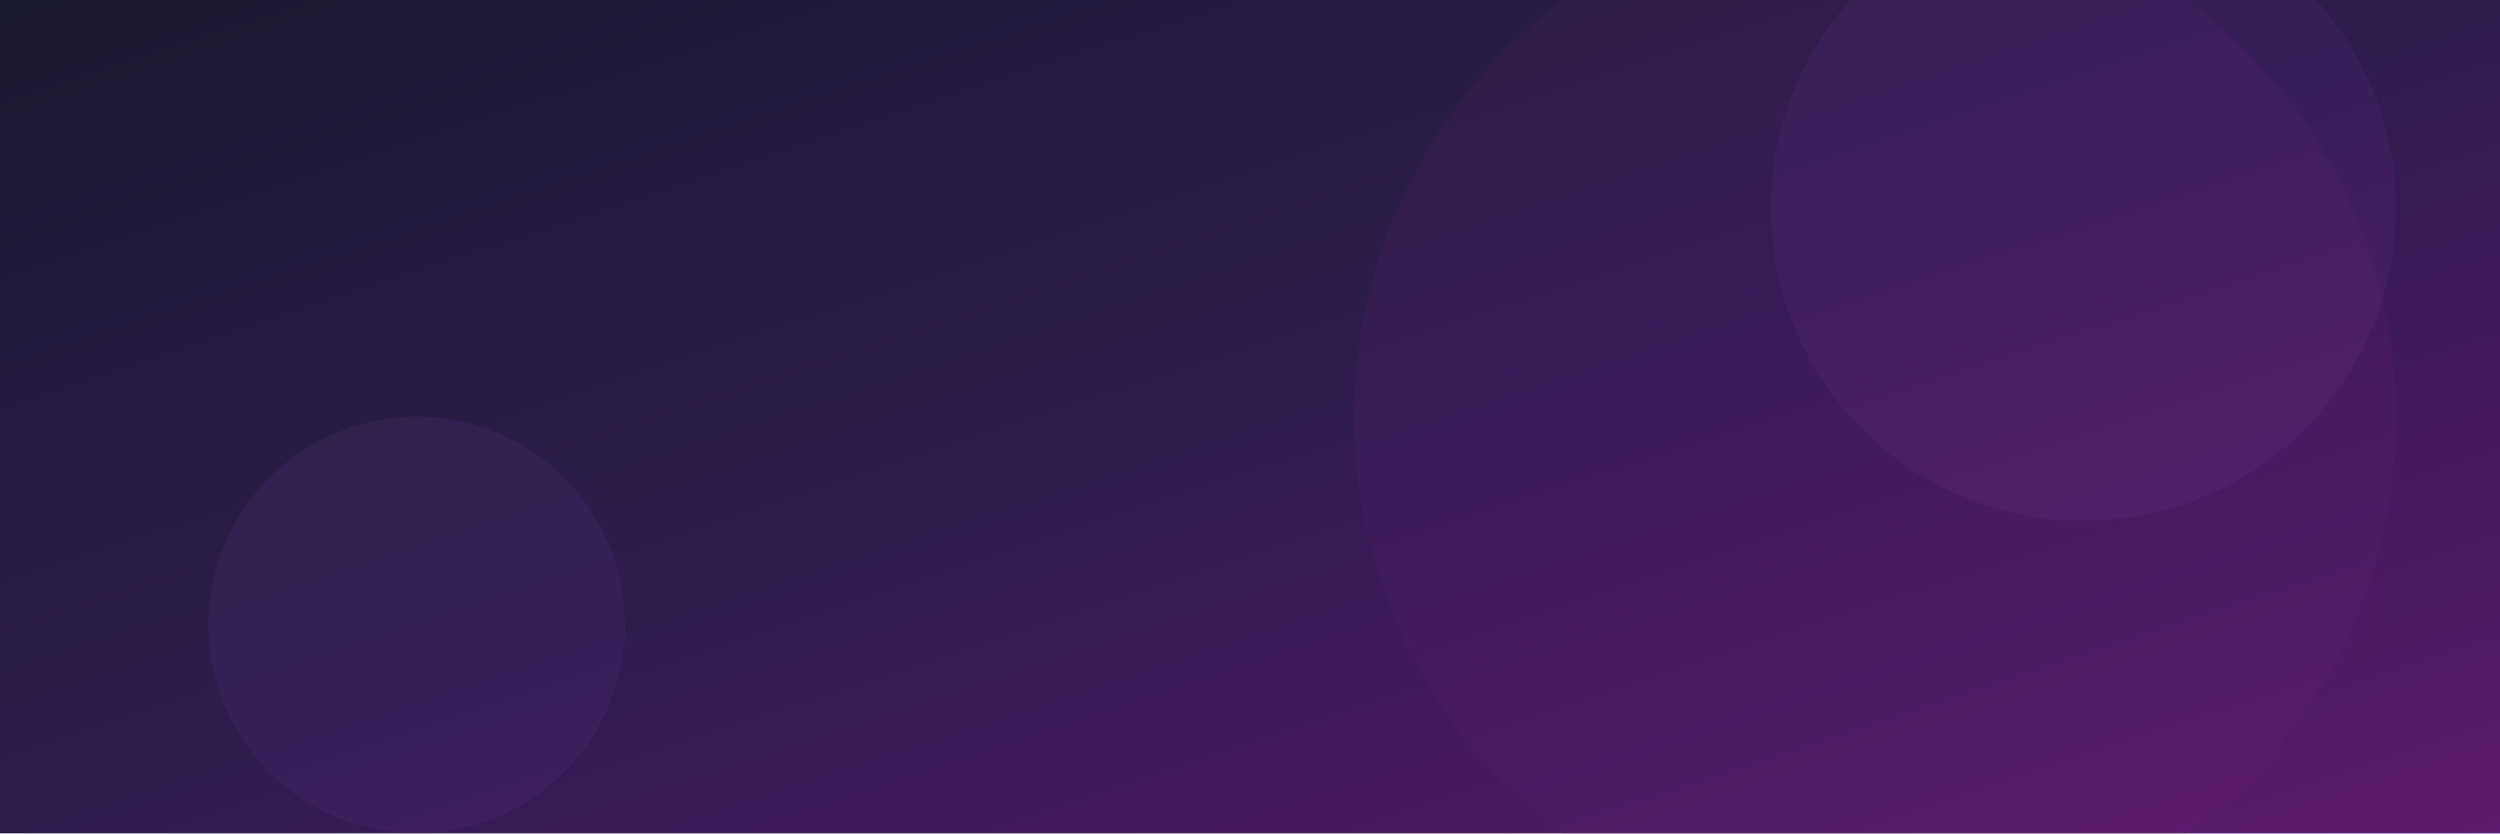
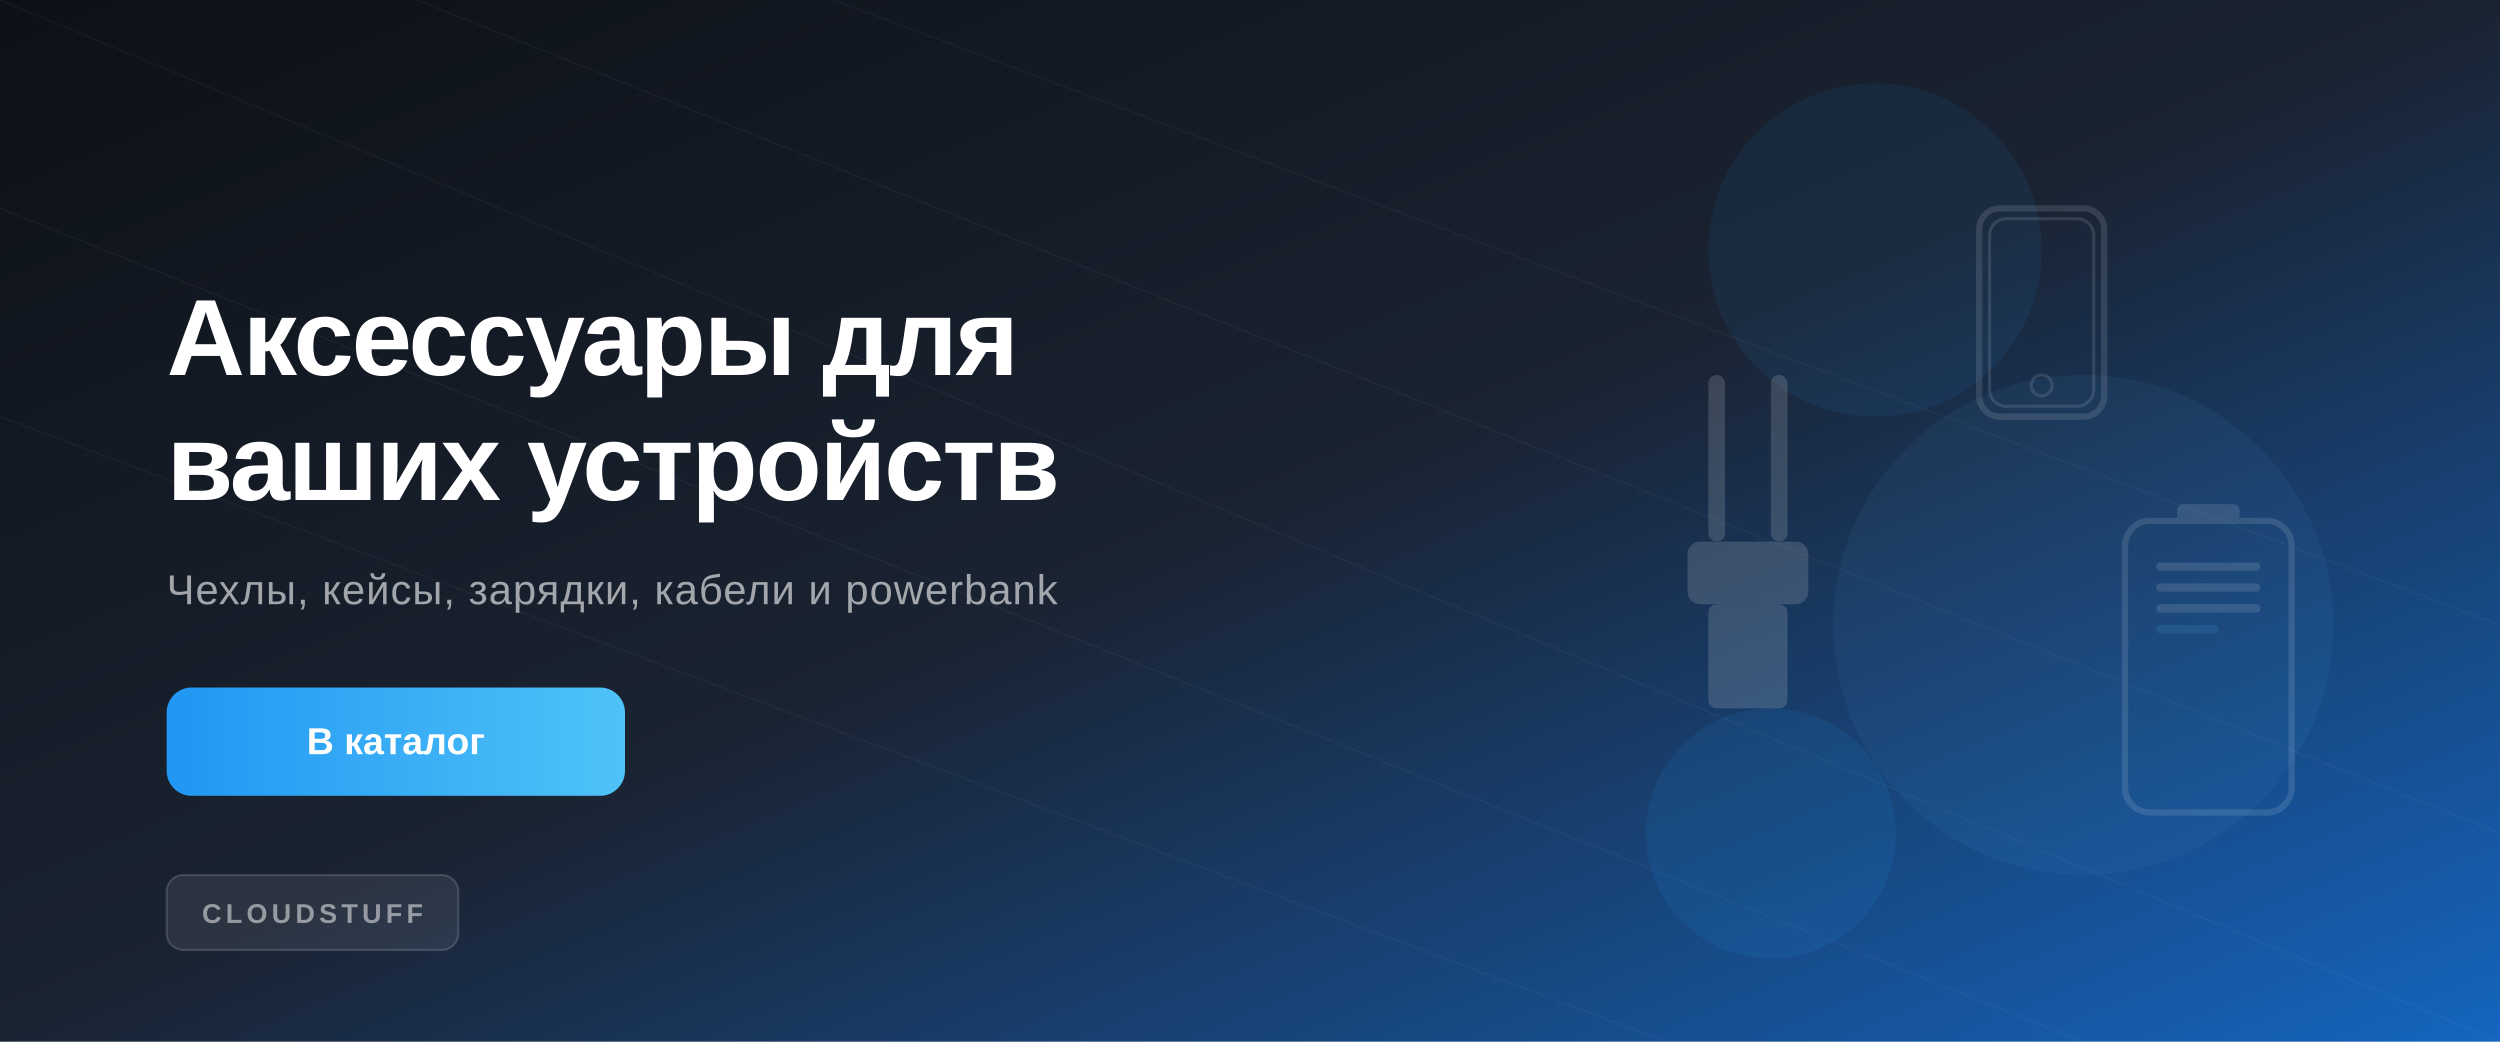
- <svg xmlns="http://www.w3.org/2000/svg" width="1200" height="400" viewBox="0 0 1200 400">
+ <svg xmlns="http://www.w3.org/2000/svg" viewBox="0 0 1200 500" width="1200" height="500">
  <defs>
-     <linearGradient id="bg1" x1="0" y1="0" x2="1" y2="1">
-       <stop offset="0%" stop-color="#1A1A2E" />
-       <stop offset="50%" stop-color="#2D1B4E" />
-       <stop offset="100%" stop-color="#5E1A6E" />
+     <linearGradient id="bg1" x1="0%" y1="0%" x2="100%" y2="100%">
+       <stop offset="0%" style="stop-color:#0D1117" />
+       <stop offset="50%" style="stop-color:#1A2332" />
+       <stop offset="100%" style="stop-color:#1565C0" />
+     </linearGradient>
+     <linearGradient id="accent1" x1="0%" y1="0%" x2="100%" y2="0%">
+       <stop offset="0%" style="stop-color:#2196F3" />
+       <stop offset="100%" style="stop-color:#4FC3F7" />
    </linearGradient>
  </defs>
-   <rect width="1200" height="400" fill="url(#bg1)" />
-   <circle cx="900" cy="200" r="250" fill="rgba(123,45,142,0.1)" />
-   <circle cx="1000" cy="100" r="150" fill="rgba(168,85,200,0.08)" />
-   <circle cx="200" cy="300" r="100" fill="rgba(192,132,252,0.06)" />
+   <rect width="1200" height="500" fill="url(#bg1)" />
+   <g opacity="0.05">
+     <line x1="0" y1="0" x2="1200" y2="500" stroke="white" stroke-width="0.5" />
+     <line x1="200" y1="0" x2="1200" y2="400" stroke="white" stroke-width="0.5" />
+     <line x1="400" y1="0" x2="1200" y2="300" stroke="white" stroke-width="0.5" />
+     <line x1="0" y1="100" x2="1000" y2="500" stroke="white" stroke-width="0.5" />
+     <line x1="0" y1="200" x2="800" y2="500" stroke="white" stroke-width="0.5" />
+   </g>
+   <circle cx="900" cy="120" r="80" fill="#2196F3" opacity="0.08" />
+   <circle cx="1000" cy="300" r="120" fill="#4FC3F7" opacity="0.06" />
+   <circle cx="850" cy="400" r="60" fill="#2196F3" opacity="0.1" />
+   <g transform="translate(820,180)" opacity="0.15">
+     <rect x="0" y="0" width="8" height="80" rx="4" fill="white" />
+     <rect x="30" y="0" width="8" height="80" rx="4" fill="white" />
+     <rect x="-10" y="80" width="58" height="30" rx="6" fill="white" />
+     <rect x="0" y="110" width="38" height="50" rx="4" fill="white" />
+   </g>
+   <g transform="translate(950,100)" opacity="0.12">
+     <rect x="0" y="0" width="60" height="100" rx="10" fill="none" stroke="white" stroke-width="3" />
+     <rect x="5" y="5" width="50" height="90" rx="8" fill="none" stroke="white" stroke-width="1.5" />
+     <circle cx="30" cy="85" r="5" fill="none" stroke="white" stroke-width="1.5" />
+   </g>
+   <g transform="translate(1020,250)" opacity="0.12">
+     <rect x="0" y="0" width="80" height="140" rx="12" fill="none" stroke="white" stroke-width="3" />
+     <rect x="25" y="-8" width="30" height="8" rx="3" fill="white" />
+     <rect x="15" y="20" width="50" height="4" rx="2" fill="white" />
+     <rect x="15" y="30" width="50" height="4" rx="2" fill="white" />
+     <rect x="15" y="40" width="50" height="4" rx="2" fill="white" />
+     <rect x="15" y="50" width="30" height="4" rx="2" fill="#4FC3F7" />
+   </g>
+   <text x="80" y="180" fill="white" font-family="Arial, sans-serif" font-size="52" font-weight="800" letter-spacing="-1">
+     <tspan>Аксессуары для</tspan>
+     <tspan x="80" dy="60">ваших устройств</tspan>
+   </text>
+   <text x="80" y="290" fill="rgba(255,255,255,0.6)" font-family="Arial, sans-serif" font-size="20" letter-spacing="0.5">
+     <tspan>Чехлы, кейсы, зарядки, кабели и powerbank</tspan>
+   </text>
+   <rect x="80" y="330" width="220" height="52" rx="12" fill="url(#accent1)" />
+   <text x="190" y="362" text-anchor="middle" fill="white" font-family="Arial, sans-serif" font-size="18" font-weight="700">В каталог</text>
+   <rect x="80" y="420" width="140" height="36" rx="8" fill="rgba(255,255,255,0.08)" stroke="rgba(255,255,255,0.15)" stroke-width="1" />
+   <text x="150" y="443" text-anchor="middle" fill="rgba(255,255,255,0.5)" font-family="Arial, sans-serif" font-size="13" font-weight="600" letter-spacing="2">CLOUDSTUFF</text>
</svg>
